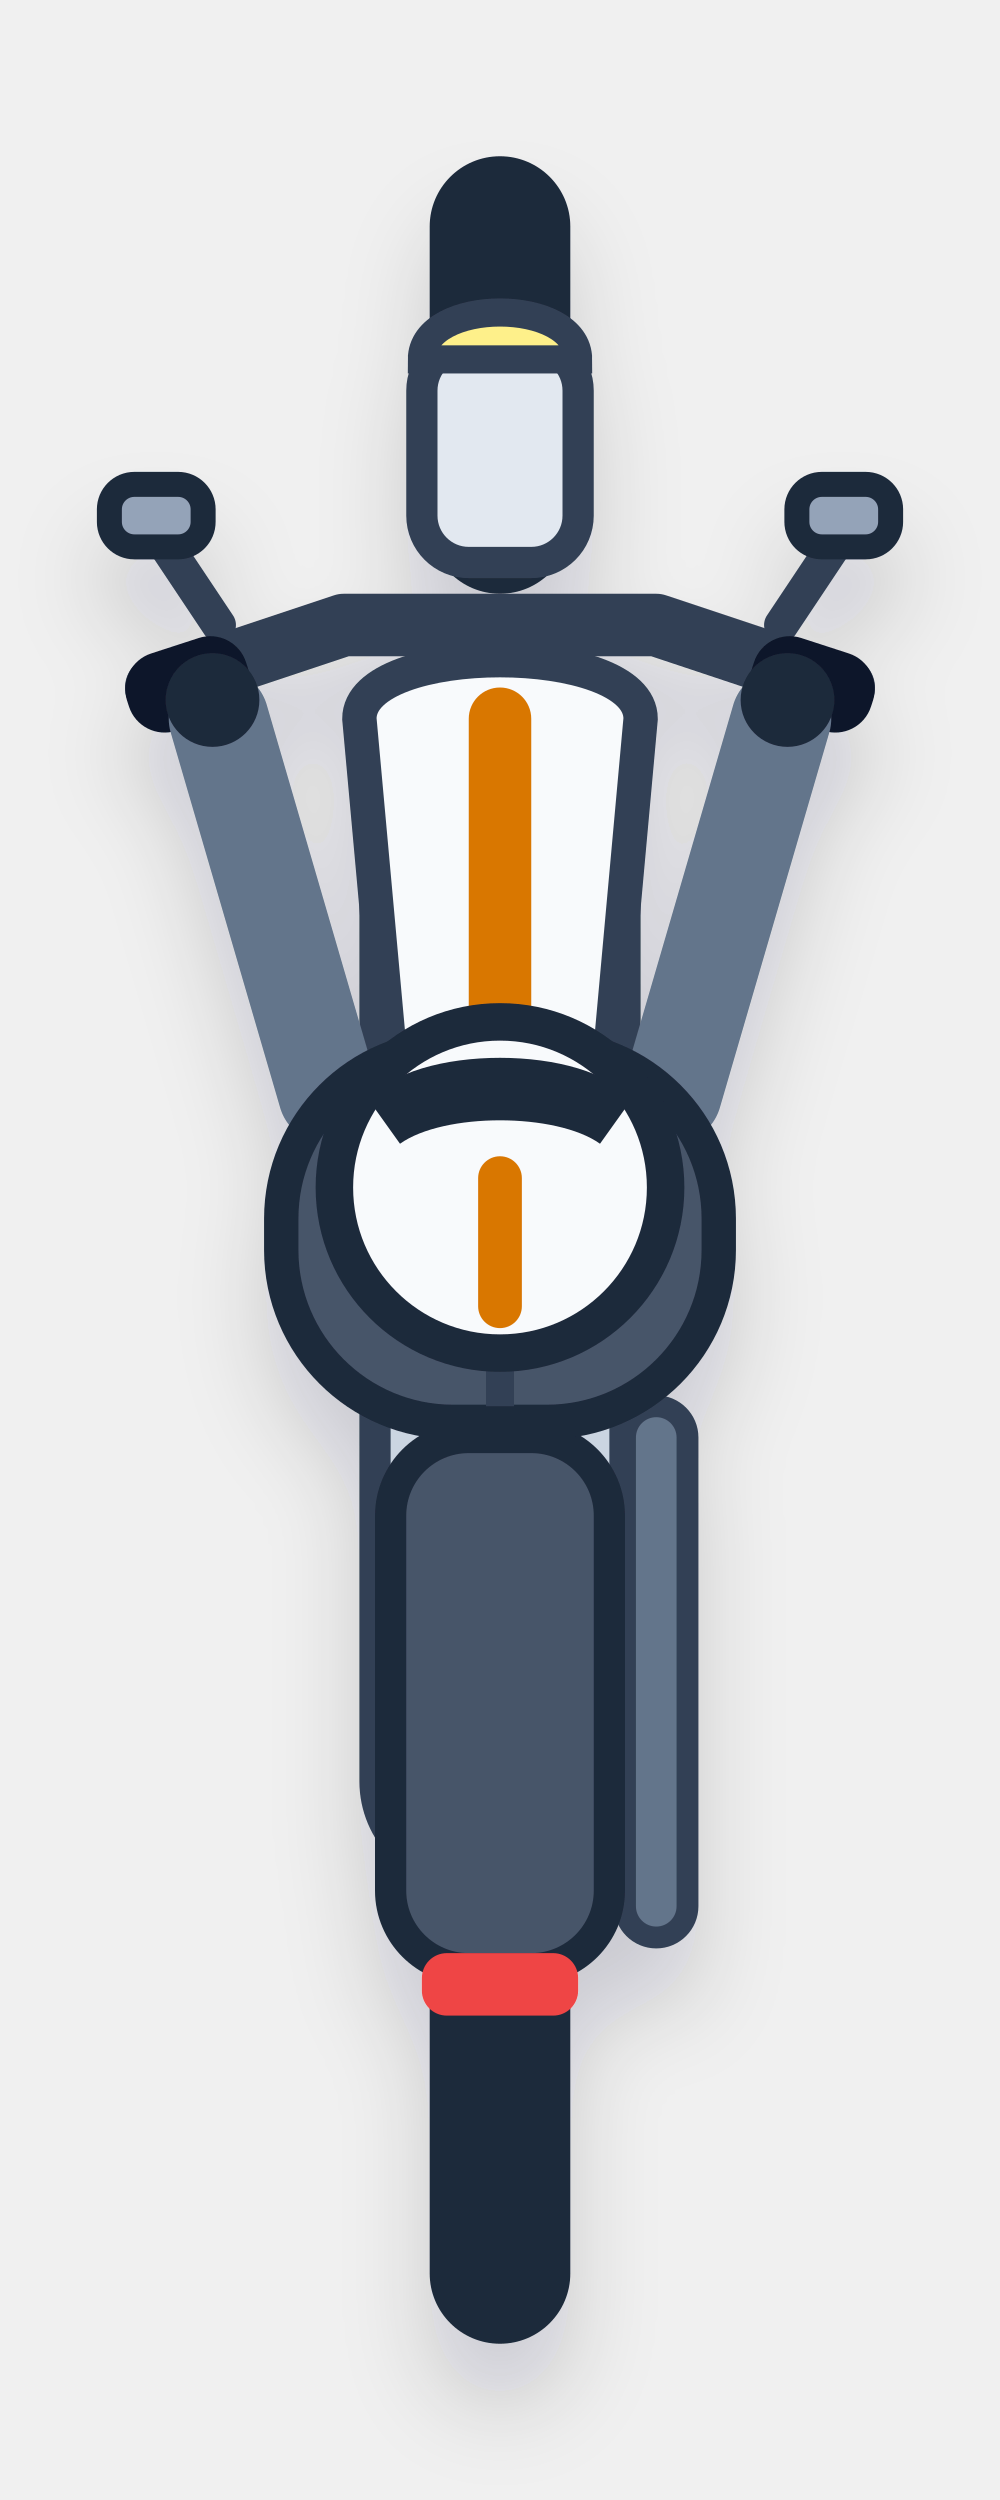
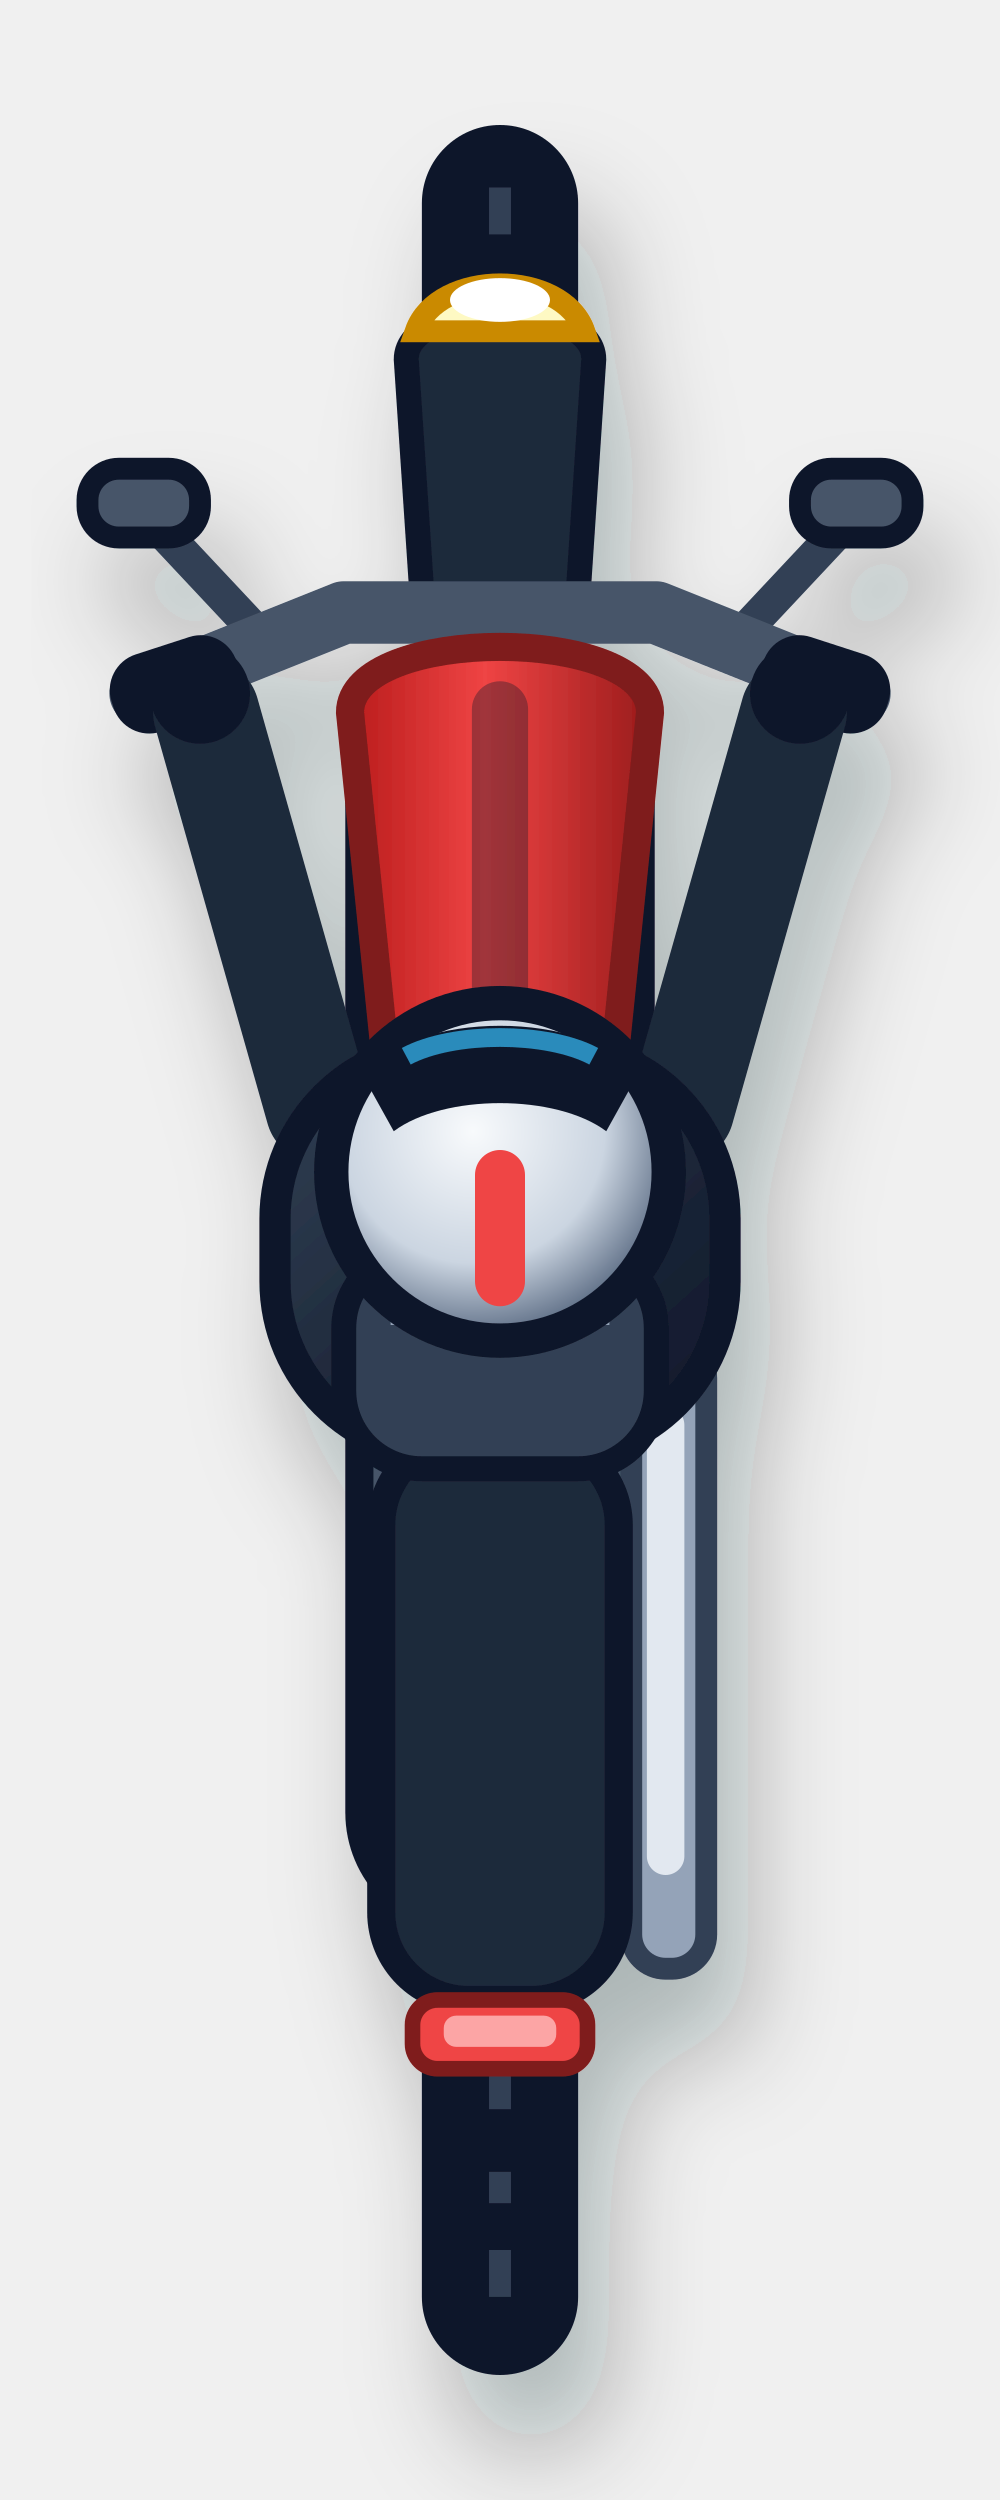
<svg xmlns="http://www.w3.org/2000/svg" viewBox="0 0 32 80" width="32" height="80" fill="none">
  <defs>
-     <filter id="shadow-commuter" x="-25%" y="-10%" width="150%" height="125%">
-       <feDropShadow dx="0" dy="2" stdDeviation="1.4" flood-color="#0F172A" flood-opacity="0.16" />
+     <filter id="mc-shadow" x="-30%" y="-12%" width="160%" height="130%">
+       <feDropShadow dx="1" dy="2.5" stdDeviation="1.6" flood-color="#0F172A" flood-opacity="0.28" />
    </filter>
+     <linearGradient id="mc-tank" x1="0" y1="0" x2="1" y2="0">
+       <stop offset="0%" stop-color="#B91C1C" />
+       <stop offset="45%" stop-color="#EF4444" />
+       <stop offset="100%" stop-color="#991B1B" />
+     </linearGradient>
+     <linearGradient id="mc-jacket" x1="0" y1="0" x2="1" y2="1">
+       <stop offset="0%" stop-color="#334155" />
+       <stop offset="50%" stop-color="#1E293B" />
+       <stop offset="100%" stop-color="#0F172A" />
+     </linearGradient>
+     <radialGradient id="mc-helmet" cx="42%" cy="38%" r="60%">
+       <stop offset="0%" stop-color="#F8FAFC" />
+       <stop offset="65%" stop-color="#CBD5E1" />
+       <stop offset="100%" stop-color="#64748B" />
+     </radialGradient>
  </defs>
-   <g filter="url(#shadow-commuter)">
-     <rect x="13.75" y="5" width="4.5" height="14" rx="2.25" fill="#1E293B" />
-     <rect x="13.75" y="61" width="4.5" height="14" rx="2.25" fill="#1E293B" />
-     <rect x="13.5" y="11" width="5" height="7" rx="1.5" fill="#E2E8F0" stroke="#334155" stroke-width="1" />
-     <path d="M13.5 11.5 C13.5 9.5, 18.5 9.5, 18.5 11.5 Z" fill="#FEF08A" stroke="#334155" stroke-width="0.9" />
-     <line x1="7" y1="20" x2="5" y2="17" stroke="#334155" stroke-width="1.1" stroke-linecap="round" />
-     <line x1="25" y1="20" x2="27" y2="17" stroke="#334155" stroke-width="1.1" stroke-linecap="round" />
-     <rect x="3.5" y="15.5" width="3" height="2" rx="0.8" fill="#94A3B8" stroke="#1E293B" stroke-width="0.8" />
-     <rect x="25.5" y="15.5" width="3" height="2" rx="0.8" fill="#94A3B8" stroke="#1E293B" stroke-width="0.8" />
-     <path d="M5 22 L11 20 L21 20 L27 22" stroke="#334155" stroke-width="2" stroke-linecap="round" stroke-linejoin="round" />
-     <rect x="4" y="20.6" width="4" height="2.6" rx="1.2" transform="rotate(-18 6 21.9)" fill="#0F172A" />
-     <rect x="24" y="20.6" width="4" height="2.6" rx="1.2" transform="rotate(18 26 21.9)" fill="#0F172A" />
-     <rect x="12" y="22" width="8" height="38" rx="3" fill="#CBD5E1" stroke="#334155" stroke-width="1" />
-     <rect x="20" y="45" width="2" height="17" rx="1" fill="#64748B" stroke="#334155" stroke-width="0.7" />
-     <path d="M11.5 23 C11.5 20.5, 20.5 20.5, 20.5 23 L19.5 34 C19.5 35.5, 12.5 35.5, 12.5 34 Z" fill="#F8FAFC" stroke="#334155" stroke-width="1.1" />
-     <rect x="15" y="22" width="2" height="12" rx="1" fill="#D97706" />
-     <rect x="12.5" y="46" width="7" height="17" rx="2.5" fill="#475569" stroke="#1E293B" stroke-width="1" />
-     <rect x="13.5" y="62.5" width="5" height="2" rx="0.8" fill="#EF4444" />
-     <path d="M10.5 35 L7 23" stroke="#64748B" stroke-width="3.2" stroke-linecap="round" />
-     <path d="M21.5 35 L25 23" stroke="#64748B" stroke-width="3.2" stroke-linecap="round" />
-     <circle cx="6.8" cy="22.4" r="1.5" fill="#1E293B" />
-     <circle cx="25.2" cy="22.4" r="1.5" fill="#1E293B" />
-     <rect x="9" y="33.5" width="14" height="12" rx="5.5" fill="#475569" stroke="#1E293B" stroke-width="1.1" />
-     <line x1="16" y1="34" x2="16" y2="45" stroke="#334155" stroke-width="0.9" />
-     <circle cx="16" cy="38" r="5.3" fill="#F8FAFC" stroke="#1E293B" stroke-width="1.2" />
-     <path d="M11.8 35.2 C13.2 33.4, 18.8 33.4, 20.2 35.2 L19.2 36.6 C17.8 35.6, 14.2 35.6, 12.8 36.6 Z" fill="#1E293B" />
-     <rect x="15.3" y="37" width="1.4" height="5.5" rx="0.7" fill="#D97706" />
+   <g filter="url(#mc-shadow)">
+     <rect x="13.5" y="4" width="5" height="15" rx="2.5" fill="#0F172A" />
+     <rect x="13.5" y="61" width="5" height="15" rx="2.5" fill="#0F172A" />
+     <line x1="16" y1="6" x2="16" y2="17" stroke="#334155" stroke-width="0.7" stroke-dasharray="1.5 1.5" />
+     <line x1="16" y1="63" x2="16" y2="74" stroke="#334155" stroke-width="0.7" stroke-dasharray="1.5 1.5" />
+     <path d="M13 11.5 C13 9.5, 19 9.5, 19 11.5 L18.5 19 L13.5 19 Z" fill="#1E293B" stroke="#0F172A" stroke-width="0.8" />
+     <path d="M13.3 10.6 C14 8.6, 18 8.6, 18.7 10.6 Z" fill="#FEF9C3" stroke="#CA8A04" stroke-width="0.7" />
+     <ellipse cx="16" cy="9.6" rx="1.6" ry="0.7" fill="#FFFFFF" />
+     <line x1="8" y1="20" x2="5" y2="16.8" stroke="#334155" stroke-width="1.1" stroke-linecap="round" />
+     <line x1="24" y1="20" x2="27" y2="16.8" stroke="#334155" stroke-width="1.1" stroke-linecap="round" />
+     <rect x="2.8" y="15" width="3.6" height="2.2" rx="1" fill="#475569" stroke="#0F172A" stroke-width="0.7" />
+     <rect x="25.6" y="15" width="3.6" height="2.2" rx="1" fill="#475569" stroke="#0F172A" stroke-width="0.7" />
+     <path d="M4.5 22.2 L11 19.6 L21 19.6 L27.5 22.2" stroke="#475569" stroke-width="2" stroke-linecap="round" stroke-linejoin="round" />
+     <rect x="3.5" y="20.6" width="4.2" height="2.6" rx="1.2" transform="rotate(-18 5.6 21.9)" fill="#0F172A" />
+     <rect x="24.3" y="20.6" width="4.2" height="2.6" rx="1.2" transform="rotate(18 26.4 21.9)" fill="#0F172A" />
+     <rect x="11.5" y="21.5" width="9" height="40" rx="3.5" fill="#475569" stroke="#0F172A" stroke-width="0.9" />
+     <rect x="20.2" y="43" width="2.4" height="20" rx="1.1" fill="#94A3B8" stroke="#334155" stroke-width="0.7" />
+     <rect x="20.7" y="45" width="1.2" height="15" rx="0.6" fill="#E2E8F0" />
+     <path d="M11.2 22.8 C11.2 20, 20.8 20, 20.8 22.8 L19.6 34.5 C19.6 36, 12.4 36, 12.4 34.5 Z" fill="url(#mc-tank)" stroke="#7F1D1D" stroke-width="0.9" />
+     <rect x="15.1" y="21.8" width="1.8" height="12" rx="0.9" fill="#0F172A" fill-opacity="0.35" />
+     <rect x="12.2" y="46" width="7.6" height="18" rx="2.8" fill="#1E293B" stroke="#0F172A" stroke-width="0.9" />
+     <rect x="13.2" y="64" width="5.6" height="2.2" rx="0.8" fill="#EF4444" stroke="#7F1D1D" stroke-width="0.5" />
+     <rect x="14.2" y="64.5" width="3.6" height="1" rx="0.4" fill="#FCA5A5" />
+     <rect x="14" y="67.5" width="4" height="2" rx="0.4" fill="#0F172A" />
+     <path d="M10.2 35.5 L6.6 22.8" stroke="#1E293B" stroke-width="3.4" stroke-linecap="round" />
+     <path d="M21.8 35.5 L25.4 22.8" stroke="#1E293B" stroke-width="3.4" stroke-linecap="round" />
+     <circle cx="6.4" cy="22.2" r="1.6" fill="#0F172A" />
+     <circle cx="25.6" cy="22.2" r="1.6" fill="#0F172A" />
+     <rect x="8.8" y="33.5" width="14.4" height="13" rx="5.5" fill="url(#mc-jacket)" stroke="#0F172A" stroke-width="1" />
+     <rect x="11" y="40" width="10" height="7" rx="2.5" fill="#334155" stroke="#0F172A" stroke-width="0.8" />
+     <line x1="12.5" y1="42" x2="19.5" y2="42" stroke="#94A3B8" stroke-width="0.8" />
+     <circle cx="16" cy="37.5" r="5.4" fill="url(#mc-helmet)" stroke="#0F172A" stroke-width="1.1" />
+     <path d="M11.6 34.4 C13.2 32.3, 18.8 32.3, 20.4 34.4 L19.4 36.2 C17.8 35, 14.2 35, 12.6 36.2 Z" fill="#0F172A" />
+     <path d="M13 33.8 C14.5 33, 17.5 33, 19 33.8" stroke="#38BDF8" stroke-width="0.6" stroke-opacity="0.7" />
+     <rect x="15.2" y="36.8" width="1.6" height="5" rx="0.8" fill="#EF4444" />
  </g>
</svg>
